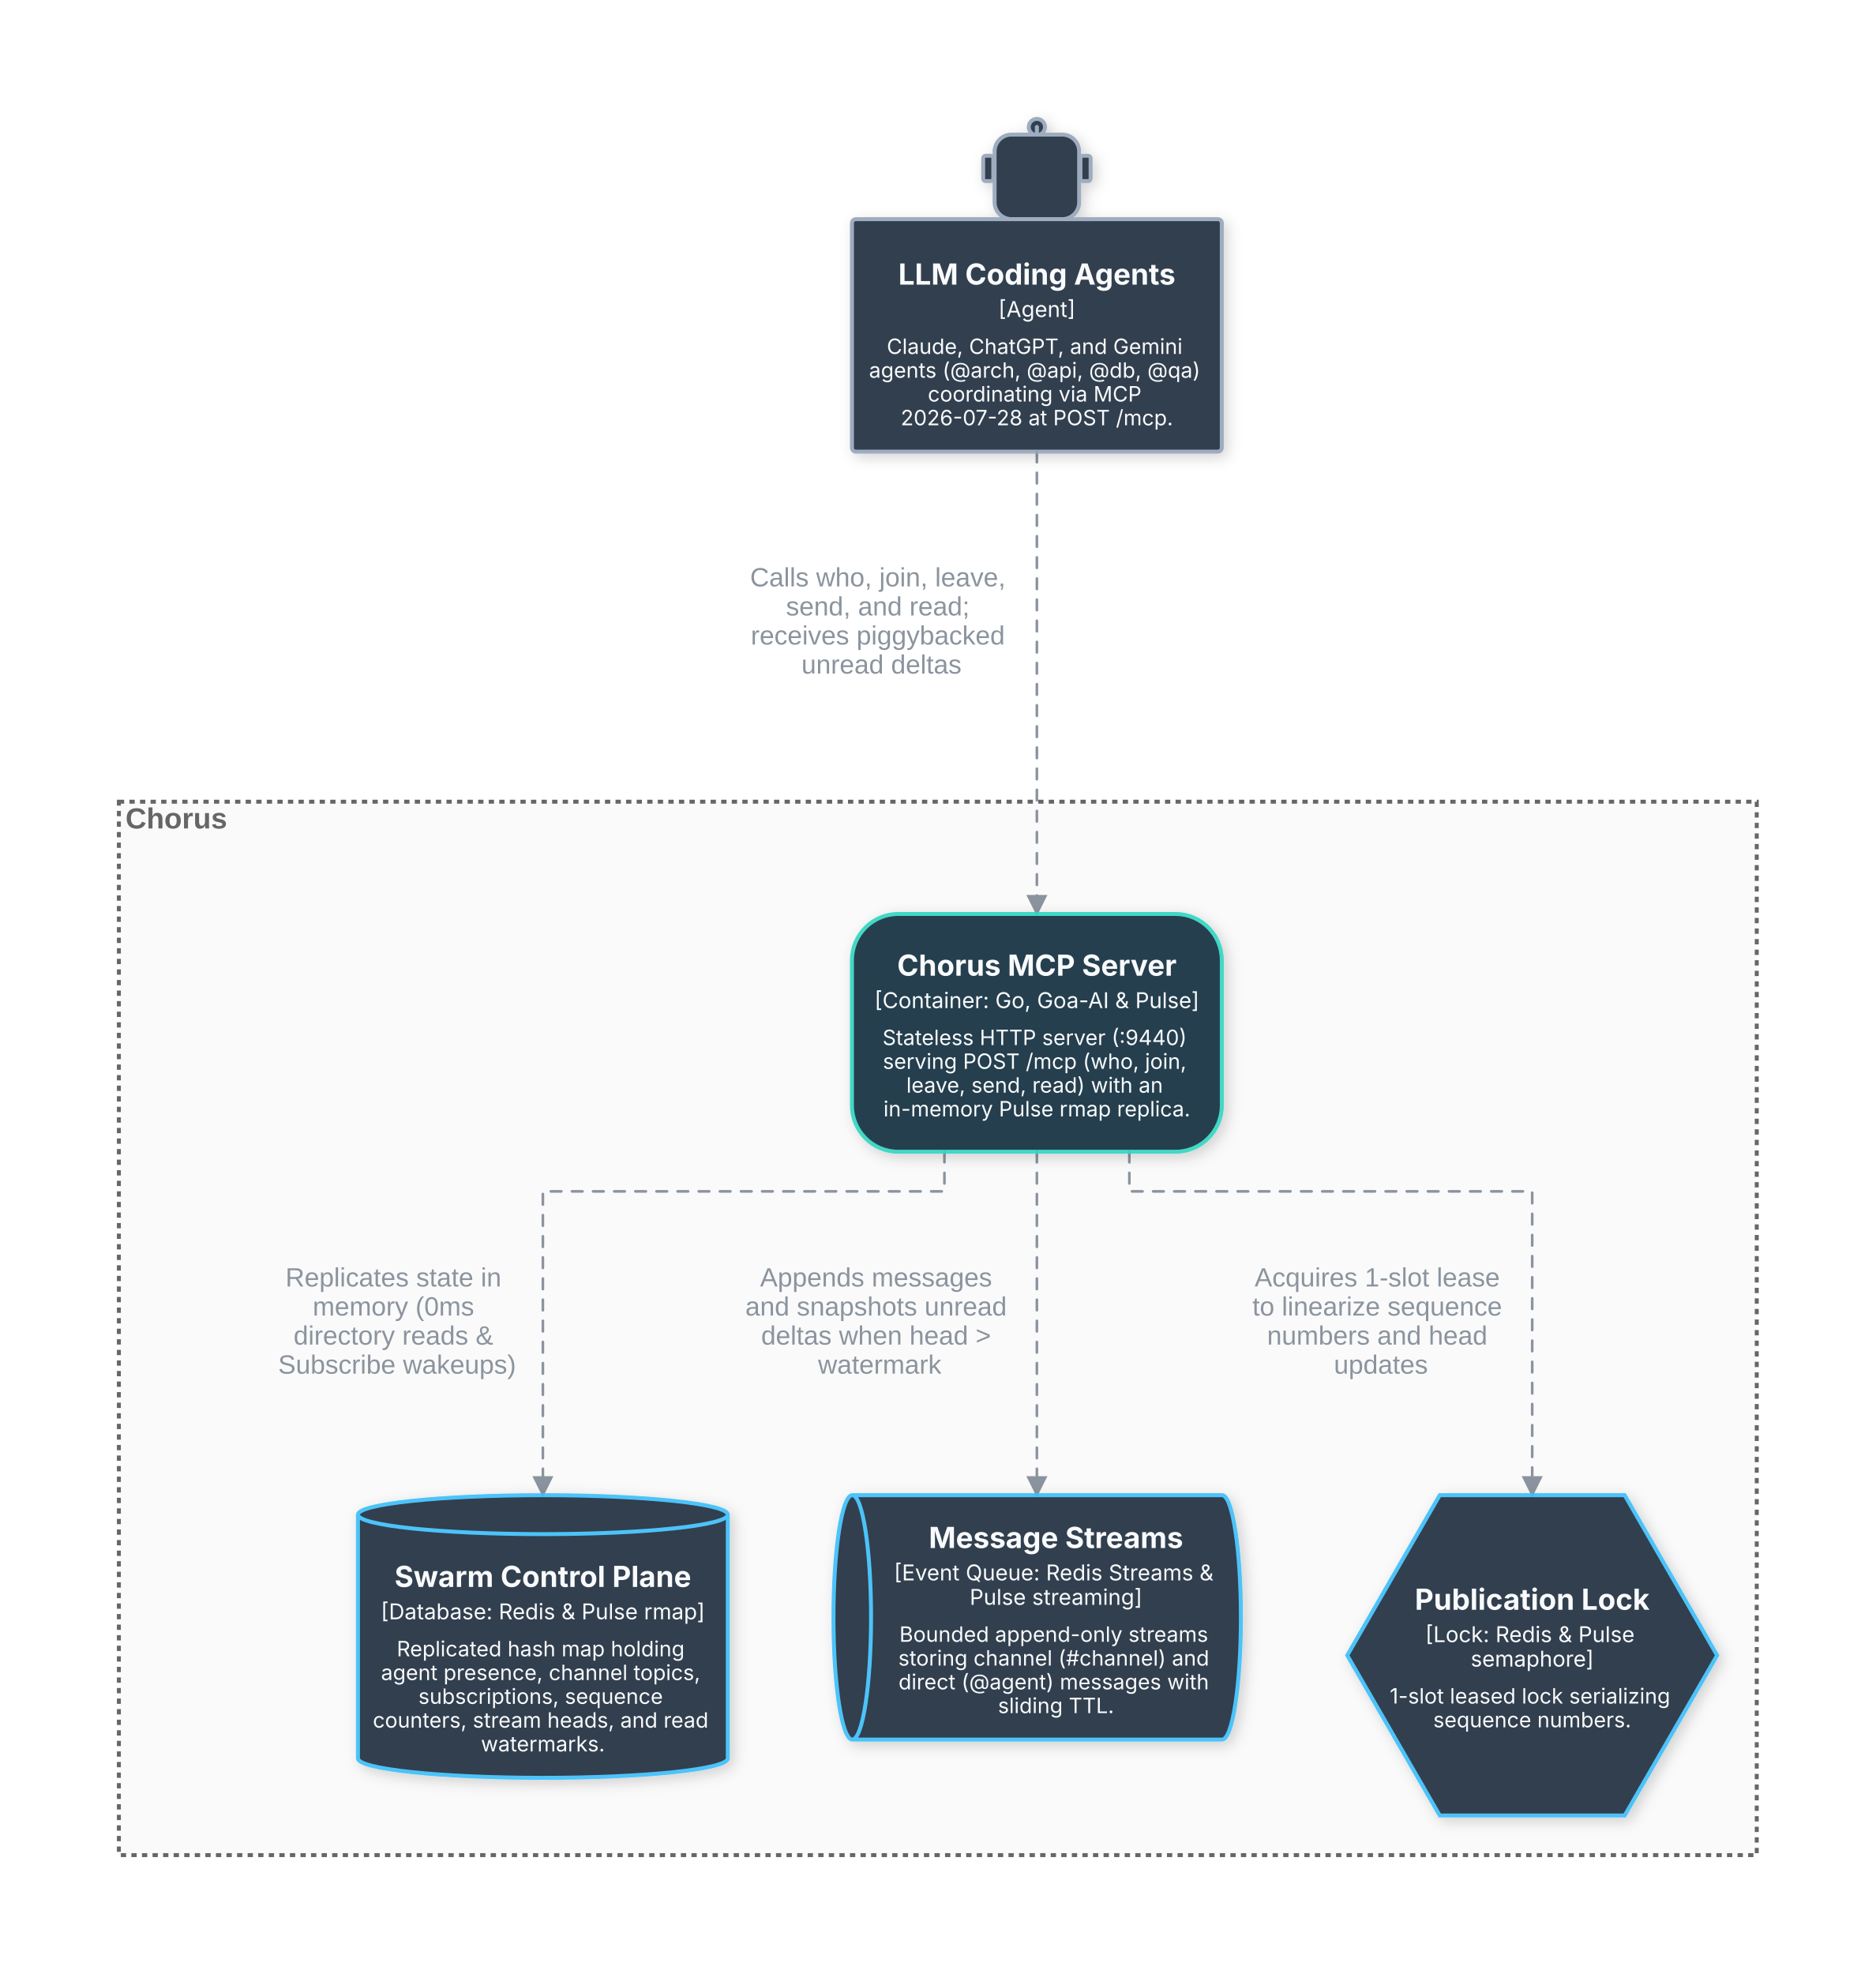
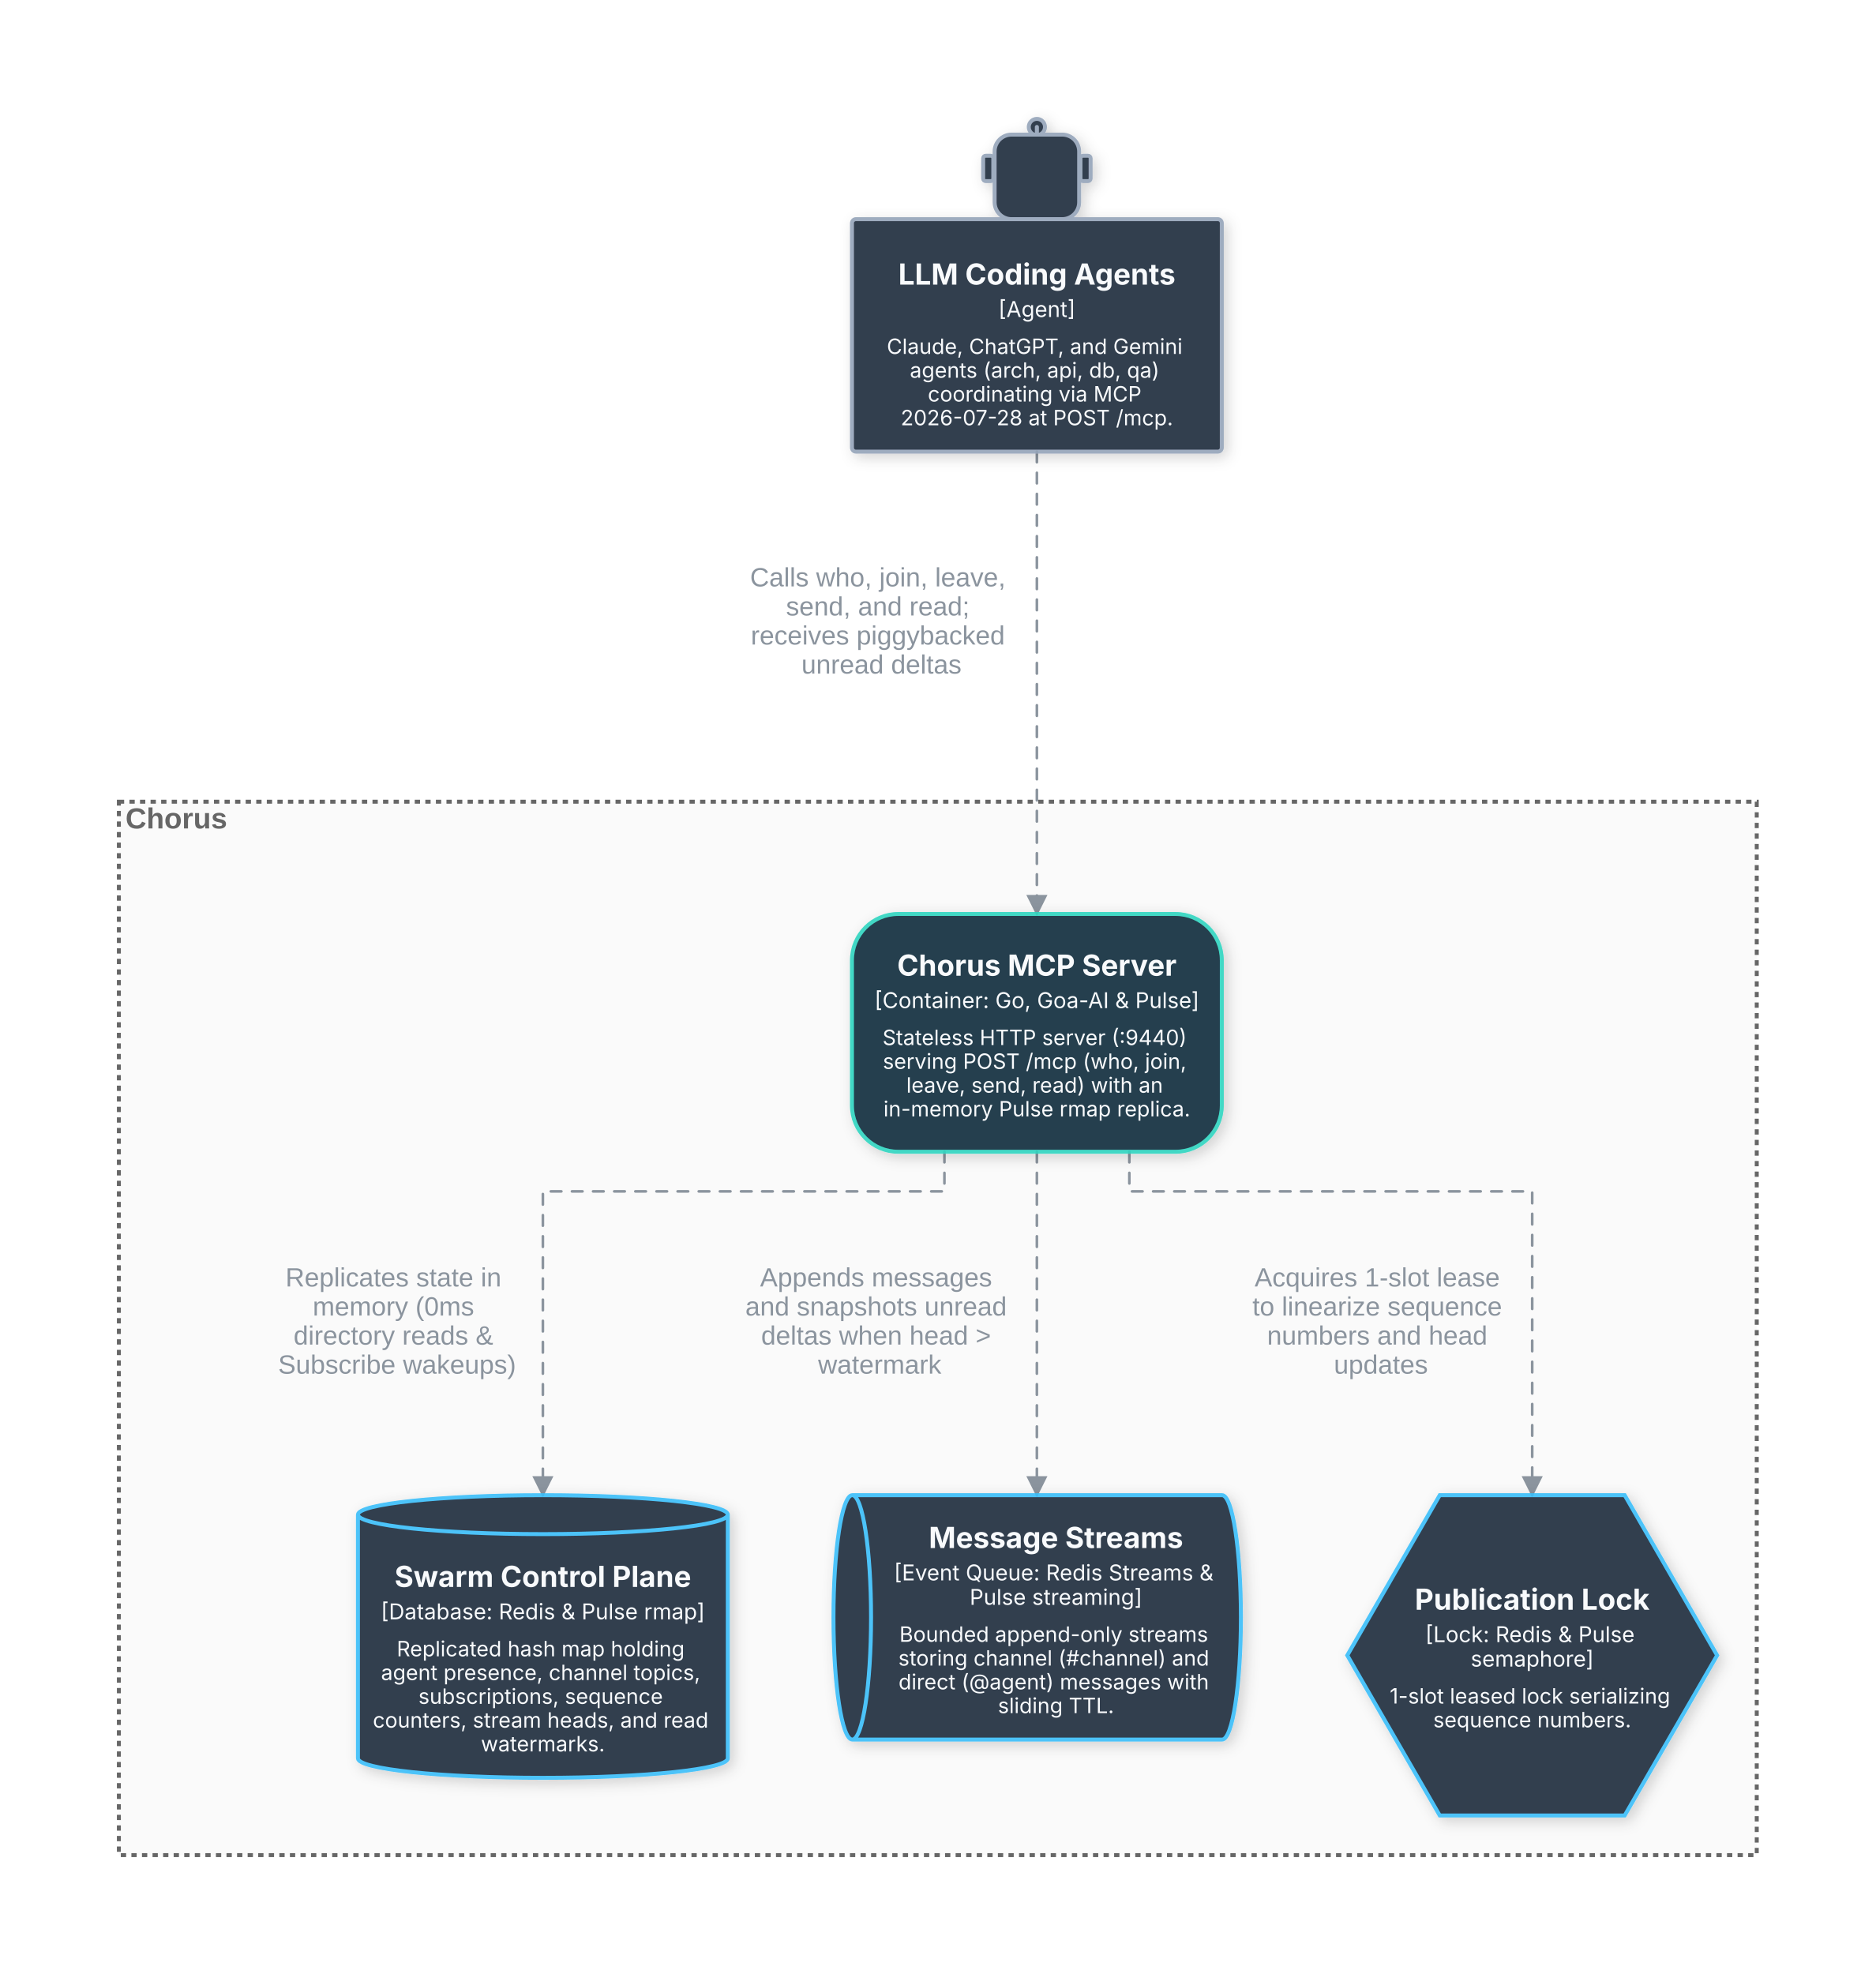
<svg xmlns="http://www.w3.org/2000/svg" id="graph" width="1420" height="1494.398" viewBox="0 0 1420 1494.398">
  <defs>
    <marker id="arrow" viewBox="0 0 10 10" refX="9" refY="5" markerWidth="8" markerHeight="8" orient="auto" markerUnits="strokeWidth">
      <path fill="context-stroke" stroke="none" d="M0,0 L10,5 L0,10 Z" class="arrowHead" />
    </marker>
    <g id="icon-circle" transform="translate(0,-12)" class="icon">
      <circle cx="7" cy="7" r="7" />
    </g>
    <g id="icon-cube" transform="translate(0, -14)" class="icon">
      <path d="M 5 0 h 10 v 10 l -5 5 h -10 v -10 l 5 -5 M 0 5 h 10 v 10 M 15 0 l -5 5" />
    </g>
    <filter id="shadow">
      <feDropShadow dx="3" dy="3" stdDeviation="5" flood-color="#00000030" flood-opacity="1" />
    </filter>
  </defs>
  <g class="zoom" transform="scale(1) translate(50, 50)">
    <g class="groups">
      <g class="group">
        <rect x="40" y="556.918" rx="0" ry="0" width="1240" height="797.48" style="fill: rgba(0, 0, 0, 0.02); stroke: rgb(102, 102, 102); stroke-width: 3; stroke-dasharray: 4;" />
        <text x="45" y="561.918" dominant-baseline="hanging" style="font-family: Arial, sans-serif; fill: rgb(102, 102, 102); font-size: 22px; font-weight: bold; cursor: default;">Chorus</text>
      </g>
    </g>
    <g class="edges">
      <g class="edge" id="1x48xvb" data-from="1gl0uzg" data-to="1fnj5rf">
        <rect x="512" y="371.918" rx="0" ry="0" width="210.703" height="100" style="fill: none; stroke: none;" />
        <text x="0" y="371.918" text-anchor="middle" stroke="none" font-size="20" fill="var(--mdl-rel-relationship-color, #8b949e)" data-field="label" style="font-family: Arial, sans-serif; stroke: none;">
          <tspan x="617.352" dy="22px" font-size="20px" font-weight="normal">Calls who, join, leave,</tspan>
          <tspan x="617.352" dy="22px" font-size="20px" font-weight="normal">send, and read;</tspan>
          <tspan x="617.352" dy="22px" font-size="20px" font-weight="normal">receives piggybacked</tspan>
          <tspan x="617.352" dy="22px" font-size="20px" font-weight="normal">unread deltas</tspan>
        </text>
        <path marker-end="url(#arrow)" d="M735,291.918 L735,551.918 L735,641.918" class="edge" fill="none" stroke="var(--mdl-rel-relationship-color, #8b949e)" stroke-width="2" stroke-linecap="round" stroke-dasharray="8" />
        <circle id="v-1x48xvb-a-1271wc2" cx="735" cy="551.918" r="7" fill="none" class="v-dot auto" />
      </g>
      <g class="edge" id="1yvdce7" data-from="1fnj5rf" data-to="17lwoy0">
        <rect x="509" y="901.918" rx="0" ry="0" width="214.047" height="100" style="fill: none; stroke: none;" />
        <text x="0" y="901.918" text-anchor="middle" stroke="none" font-size="20" fill="var(--mdl-rel-relationship-color, #8b949e)" data-field="label" style="font-family: Arial, sans-serif; stroke: none;">
          <tspan x="616.023" dy="22px" font-size="20px" font-weight="normal">Appends messages</tspan>
          <tspan x="616.023" dy="22px" font-size="20px" font-weight="normal">and snapshots unread</tspan>
          <tspan x="616.023" dy="22px" font-size="20px" font-weight="normal">deltas when head &gt;</tspan>
          <tspan x="616.023" dy="22px" font-size="20px" font-weight="normal">watermark</tspan>
        </text>
        <path marker-end="url(#arrow)" d="M735,821.918 L735,1081.918" class="edge" fill="none" stroke="var(--mdl-rel-relationship-color, #8b949e)" stroke-width="2" stroke-linecap="round" stroke-dasharray="8" />
      </g>
      <g class="edge" id="nbsalm" data-from="1fnj5rf" data-to="1qt01kv">
        <rect x="893" y="901.918" rx="0" ry="0" width="204.891" height="100" style="fill: none; stroke: none;" />
        <text x="0" y="901.918" text-anchor="middle" stroke="none" font-size="20" fill="var(--mdl-rel-relationship-color, #8b949e)" data-field="label" style="font-family: Arial, sans-serif; stroke: none;">
          <tspan x="995.445" dy="22px" font-size="20px" font-weight="normal">Acquires 1-slot lease</tspan>
          <tspan x="995.445" dy="22px" font-size="20px" font-weight="normal">to linearize sequence</tspan>
          <tspan x="995.445" dy="22px" font-size="20px" font-weight="normal">numbers and head</tspan>
          <tspan x="995.445" dy="22px" font-size="20px" font-weight="normal">updates</tspan>
        </text>
        <path marker-end="url(#arrow)" d="M805,821.918 L805,851.918 L1110,851.918 L1110,1081.918" class="edge" fill="none" stroke="var(--mdl-rel-relationship-color, #8b949e)" stroke-width="2" stroke-linecap="round" stroke-dasharray="8" />
        <circle id="v-nbsalm-a-1lzjz81" cx="805" cy="851.918" r="7" fill="none" class="v-dot auto" />
        <circle id="v-nbsalm-a-fa46ft" cx="1110" cy="851.918" r="7" fill="none" class="v-dot auto" />
      </g>
      <g class="edge" id="ro0jkd" data-from="1fnj5rf" data-to="1ca6gcd">
        <rect x="152" y="901.918" rx="0" ry="0" width="197.25" height="100" style="fill: none; stroke: none;" />
        <text x="0" y="901.918" text-anchor="middle" stroke="none" font-size="20" fill="var(--mdl-rel-relationship-color, #8b949e)" data-field="label" style="font-family: Arial, sans-serif; stroke: none;">
          <tspan x="250.625" dy="22px" font-size="20px" font-weight="normal">Replicates state in</tspan>
          <tspan x="250.625" dy="22px" font-size="20px" font-weight="normal">memory (0ms</tspan>
          <tspan x="250.625" dy="22px" font-size="20px" font-weight="normal">directory reads &amp;</tspan>
          <tspan x="250.625" dy="22px" font-size="20px" font-weight="normal">Subscribe wakeups)</tspan>
        </text>
        <path marker-end="url(#arrow)" d="M665,821.918 L665,851.918 L361,851.918 L361,1081.918" class="edge" fill="none" stroke="var(--mdl-rel-relationship-color, #8b949e)" stroke-width="2" stroke-linecap="round" stroke-dasharray="8" />
        <circle id="v-ro0jkd-a-4nwnbc" cx="665" cy="851.918" r="7" fill="none" class="v-dot auto" />
        <circle id="v-ro0jkd-a-12q3tj7" cx="361" cy="851.918" r="7" fill="none" class="v-dot auto" />
      </g>
    </g>
    <g class="nodes">
      <g class="node" id="17lwoy0" transform="translate(749.4615,1174.418)">
        <path d="M-14.231,0   a14.231,92.5 0,0,1 0,185   a14.231,92.5 0,0,1 0,-185   l280,0   a14.231,92.5 0,0,1 0,185   l-280,0" transform="translate(-140,-92.5)" class="nodeBorder" fill="var(--mdl-lock-bg, #1e293b)" stroke="var(--mdl-lock-stroke, #38bdf8)" stroke-width="3" opacity="0.9" style="filter: url(&quot;#shadow&quot;);" />
        <g transform="translate(0,0)">
          <text text-anchor="middle" fill="var(--mdl-lock-color, #f8fafc)" data-field="name" style="font-family: Inter, -apple-system, BlinkMacSystemFont, sans-serif; stroke: none;">
            <tspan x="0" y="-52.5" font-size="22px" font-weight="bold">Message Streams</tspan>
          </text>
          <text text-anchor="middle" fill="var(--mdl-lock-color, #f8fafc)" style="font-family: Inter, -apple-system, BlinkMacSystemFont, sans-serif; stroke: none;">
            <tspan x="0" y="-28" font-size="16.5px" font-weight="normal">[Event Queue: Redis Streams &amp;</tspan>
            <tspan x="0" y="-9.5" font-size="16.5px" font-weight="normal">Pulse streaming]</tspan>
          </text>
          <text text-anchor="middle" fill="var(--mdl-lock-color, #f8fafc)" data-field="description" style="font-family: Inter, -apple-system, BlinkMacSystemFont, sans-serif; stroke: none;">
            <tspan x="0" y="18.5" font-size="16px" font-weight="normal">Bounded append-only streams</tspan>
            <tspan x="0" y="36.5" font-size="16px" font-weight="normal">storing channel (#channel) and</tspan>
            <tspan x="0" y="54.5" font-size="16px" font-weight="normal">direct (@agent) messages with</tspan>
            <tspan x="0" y="72.5" font-size="16px" font-weight="normal">sliding TTL.</tspan>
          </text>
        </g>
      </g>
      <g class="node" id="1ca6gcd" transform="translate(361,1188.904)" label-offset-y="29.474">
        <path d="M 0,14.737 a140,14.737 0,0,0 280 0 a 140,14.737 0,0,0 -280 0 l 0,184.5 a 140,14.737 0,0,0 280 0 l 0,-184.5" transform="translate(-140,-106.9868)" class="nodeBorder" fill="var(--mdl-lock-bg, #1e293b)" stroke="var(--mdl-lock-stroke, #38bdf8)" stroke-width="3" opacity="0.9" style="filter: url(&quot;#shadow&quot;);" />
        <g transform="translate(0,14.73684)">
          <text text-anchor="middle" fill="var(--mdl-lock-color, #f8fafc)" data-field="name" style="font-family: Inter, -apple-system, BlinkMacSystemFont, sans-serif; stroke: none;">
            <tspan x="0" y="-52.25" font-size="22px" font-weight="bold">Swarm Control Plane</tspan>
          </text>
          <text text-anchor="middle" fill="var(--mdl-lock-color, #f8fafc)" style="font-family: Inter, -apple-system, BlinkMacSystemFont, sans-serif; stroke: none;">
            <tspan x="0" y="-27.75" font-size="16.5px" font-weight="normal">[Database: Redis &amp; Pulse rmap]</tspan>
          </text>
          <text text-anchor="middle" fill="var(--mdl-lock-color, #f8fafc)" data-field="description" style="font-family: Inter, -apple-system, BlinkMacSystemFont, sans-serif; stroke: none;">
            <tspan x="0" y="0.25" font-size="16px" font-weight="normal">Replicated hash map holding</tspan>
            <tspan x="0" y="18.25" font-size="16px" font-weight="normal">agent presence, channel topics,</tspan>
            <tspan x="0" y="36.25" font-size="16px" font-weight="normal">subscriptions, sequence</tspan>
            <tspan x="0" y="54.25" font-size="16px" font-weight="normal">counters, stream heads, and read</tspan>
            <tspan x="0" y="72.25" font-size="16px" font-weight="normal">watermarks.</tspan>
          </text>
        </g>
      </g>
      <g class="node linked" id="1fnj5rf" transform="translate(735,731.9176)">
        <a href="https://github.com/goadesign/chorus" aria-label="Open Chorus MCP Server" class="nodeLink">
          <rect rx="35" ry="35" x="-140" y="-90" width="280" height="180" class="nodeBorder" fill="var(--mdl-container-bg, #0f293a)" stroke="var(--mdl-container-stroke, #2dd4bf)" stroke-width="3" opacity="0.9" style="filter: url(&quot;#shadow&quot;);" />
          <g transform="translate(0,0)">
            <text text-anchor="middle" fill="var(--mdl-lock-color, #f8fafc)" data-field="name" style="font-family: Inter, -apple-system, BlinkMacSystemFont, sans-serif; stroke: none;">
              <tspan x="0" y="-43.25" font-size="22px" font-weight="bold">Chorus MCP Server</tspan>
            </text>
            <text text-anchor="middle" fill="var(--mdl-lock-color, #f8fafc)" style="font-family: Inter, -apple-system, BlinkMacSystemFont, sans-serif; stroke: none;">
              <tspan x="0" y="-18.75" font-size="16.5px" font-weight="normal">[Container: Go, Goa-AI &amp; Pulse]</tspan>
            </text>
            <text text-anchor="middle" fill="var(--mdl-lock-color, #f8fafc)" data-field="description" style="font-family: Inter, -apple-system, BlinkMacSystemFont, sans-serif; stroke: none;">
              <tspan x="0" y="9.25" font-size="16px" font-weight="normal">Stateless HTTP server (:9440)</tspan>
              <tspan x="0" y="27.25" font-size="16px" font-weight="normal">serving POST /mcp (who, join,</tspan>
              <tspan x="0" y="45.25" font-size="16px" font-weight="normal">leave, send, read) with an</tspan>
              <tspan x="0" y="63.25" font-size="16px" font-weight="normal">in-memory Pulse rmap replica.</tspan>
            </text>
          </g>
        </a>
      </g>
      <g class="node" id="1gl0uzg" transform="translate(735,163.9107)" label-offset-y="89.605">
        <g class="nodeBorder" fill="var(--mdl-lock-bg, #1e293b)" stroke="var(--mdl-agent-stroke, #94a3b8)" stroke-width="3" opacity="0.9" style="filter: url(&quot;#shadow&quot;);">
          <rect rx="1.92" ry="1.92" x="33.002" y="-96.005" width="7.68" height="19.201" />
          <rect rx="1.92" ry="1.92" x="-40.682" y="-96.005" width="7.68" height="19.201" />
          <path class="robot-mouth" d="M-8.96,-67.204 Q0,-61.827 8.96,-67.204" fill="none" stroke-width="2.56" stroke-linecap="round" />
          <circle class="robot-eye" cx="14.081" cy="-86.405" r="7.68" />
          <circle class="robot-eye" cx="-14.081" cy="-86.405" r="7.68" />
          <circle class="robot-antenna-ball" cx="0" cy="-117.766" r="6.144" />
          <line class="robot-antenna" x1="0" y1="-112.006" x2="0" y2="-117.766" stroke-width="3.072" stroke-linecap="round" />
          <rect rx="12.801" ry="12.801" x="-32.002" y="-112.006" width="64.003" height="64.003" />
          <rect rx="3" ry="3" x="-140" y="-48.003" width="280" height="176.01" />
        </g>
        <g transform="translate(0,44.80242)">
          <text text-anchor="middle" fill="var(--mdl-lock-color, #f8fafc)" data-field="name" style="font-family: Inter, -apple-system, BlinkMacSystemFont, sans-serif; stroke: none;">
            <tspan x="0" y="-43.25" font-size="22px" font-weight="bold">LLM Coding Agents</tspan>
          </text>
          <text text-anchor="middle" fill="var(--mdl-lock-color, #f8fafc)" style="font-family: Inter, -apple-system, BlinkMacSystemFont, sans-serif; stroke: none;">
            <tspan x="0" y="-18.75" font-size="16.5px" font-weight="normal">[Agent]</tspan>
          </text>
          <text text-anchor="middle" fill="var(--mdl-lock-color, #f8fafc)" data-field="description" style="font-family: Inter, -apple-system, BlinkMacSystemFont, sans-serif; stroke: none;">
            <tspan x="0" y="9.25" font-size="16px" font-weight="normal">Claude, ChatGPT, and Gemini</tspan>
-             <tspan x="0" y="27.25" font-size="16px" font-weight="normal">agents (@arch, @api, @db, @qa)</tspan>
+             <tspan x="0" y="27.25" font-size="16px" font-weight="normal">agents (arch, api, db, qa)</tspan>
            <tspan x="0" y="45.25" font-size="16px" font-weight="normal">coordinating via MCP</tspan>
            <tspan x="0" y="63.25" font-size="16px" font-weight="normal">2026-07-28 at POST /mcp.</tspan>
          </text>
        </g>
      </g>
      <g class="node" id="1qt01kv" transform="translate(1110,1203.158)">
        <polygon points="70,121.24,140,0,70,-121.24,-70,-121.24,-140,0,-70,121.24,70,121.24" width="280" height="180" class="nodeBorder" fill="var(--mdl-lock-bg, #1e293b)" stroke="var(--mdl-lock-stroke, #38bdf8)" stroke-width="3" opacity="0.9" style="filter: url(&quot;#shadow&quot;);" />
        <g transform="translate(0,0)">
          <text text-anchor="middle" fill="var(--mdl-lock-color, #f8fafc)" data-field="name" style="font-family: Inter, -apple-system, BlinkMacSystemFont, sans-serif; stroke: none;">
            <tspan x="0" y="-34.5" font-size="22px" font-weight="bold">Publication Lock</tspan>
          </text>
          <text text-anchor="middle" fill="var(--mdl-lock-color, #f8fafc)" style="font-family: Inter, -apple-system, BlinkMacSystemFont, sans-serif; stroke: none;">
            <tspan x="0" y="-10" font-size="16.5px" font-weight="normal">[Lock: Redis &amp; Pulse</tspan>
            <tspan x="0" y="8.5" font-size="16.5px" font-weight="normal">semaphore]</tspan>
          </text>
          <text text-anchor="middle" fill="var(--mdl-lock-color, #f8fafc)" data-field="description" style="font-family: Inter, -apple-system, BlinkMacSystemFont, sans-serif; stroke: none;">
            <tspan x="0" y="36.5" font-size="16px" font-weight="normal">1-slot leased lock serializing</tspan>
            <tspan x="0" y="54.5" font-size="16px" font-weight="normal">sequence numbers.</tspan>
          </text>
        </g>
      </g>
    </g>
  </g>
</svg>
